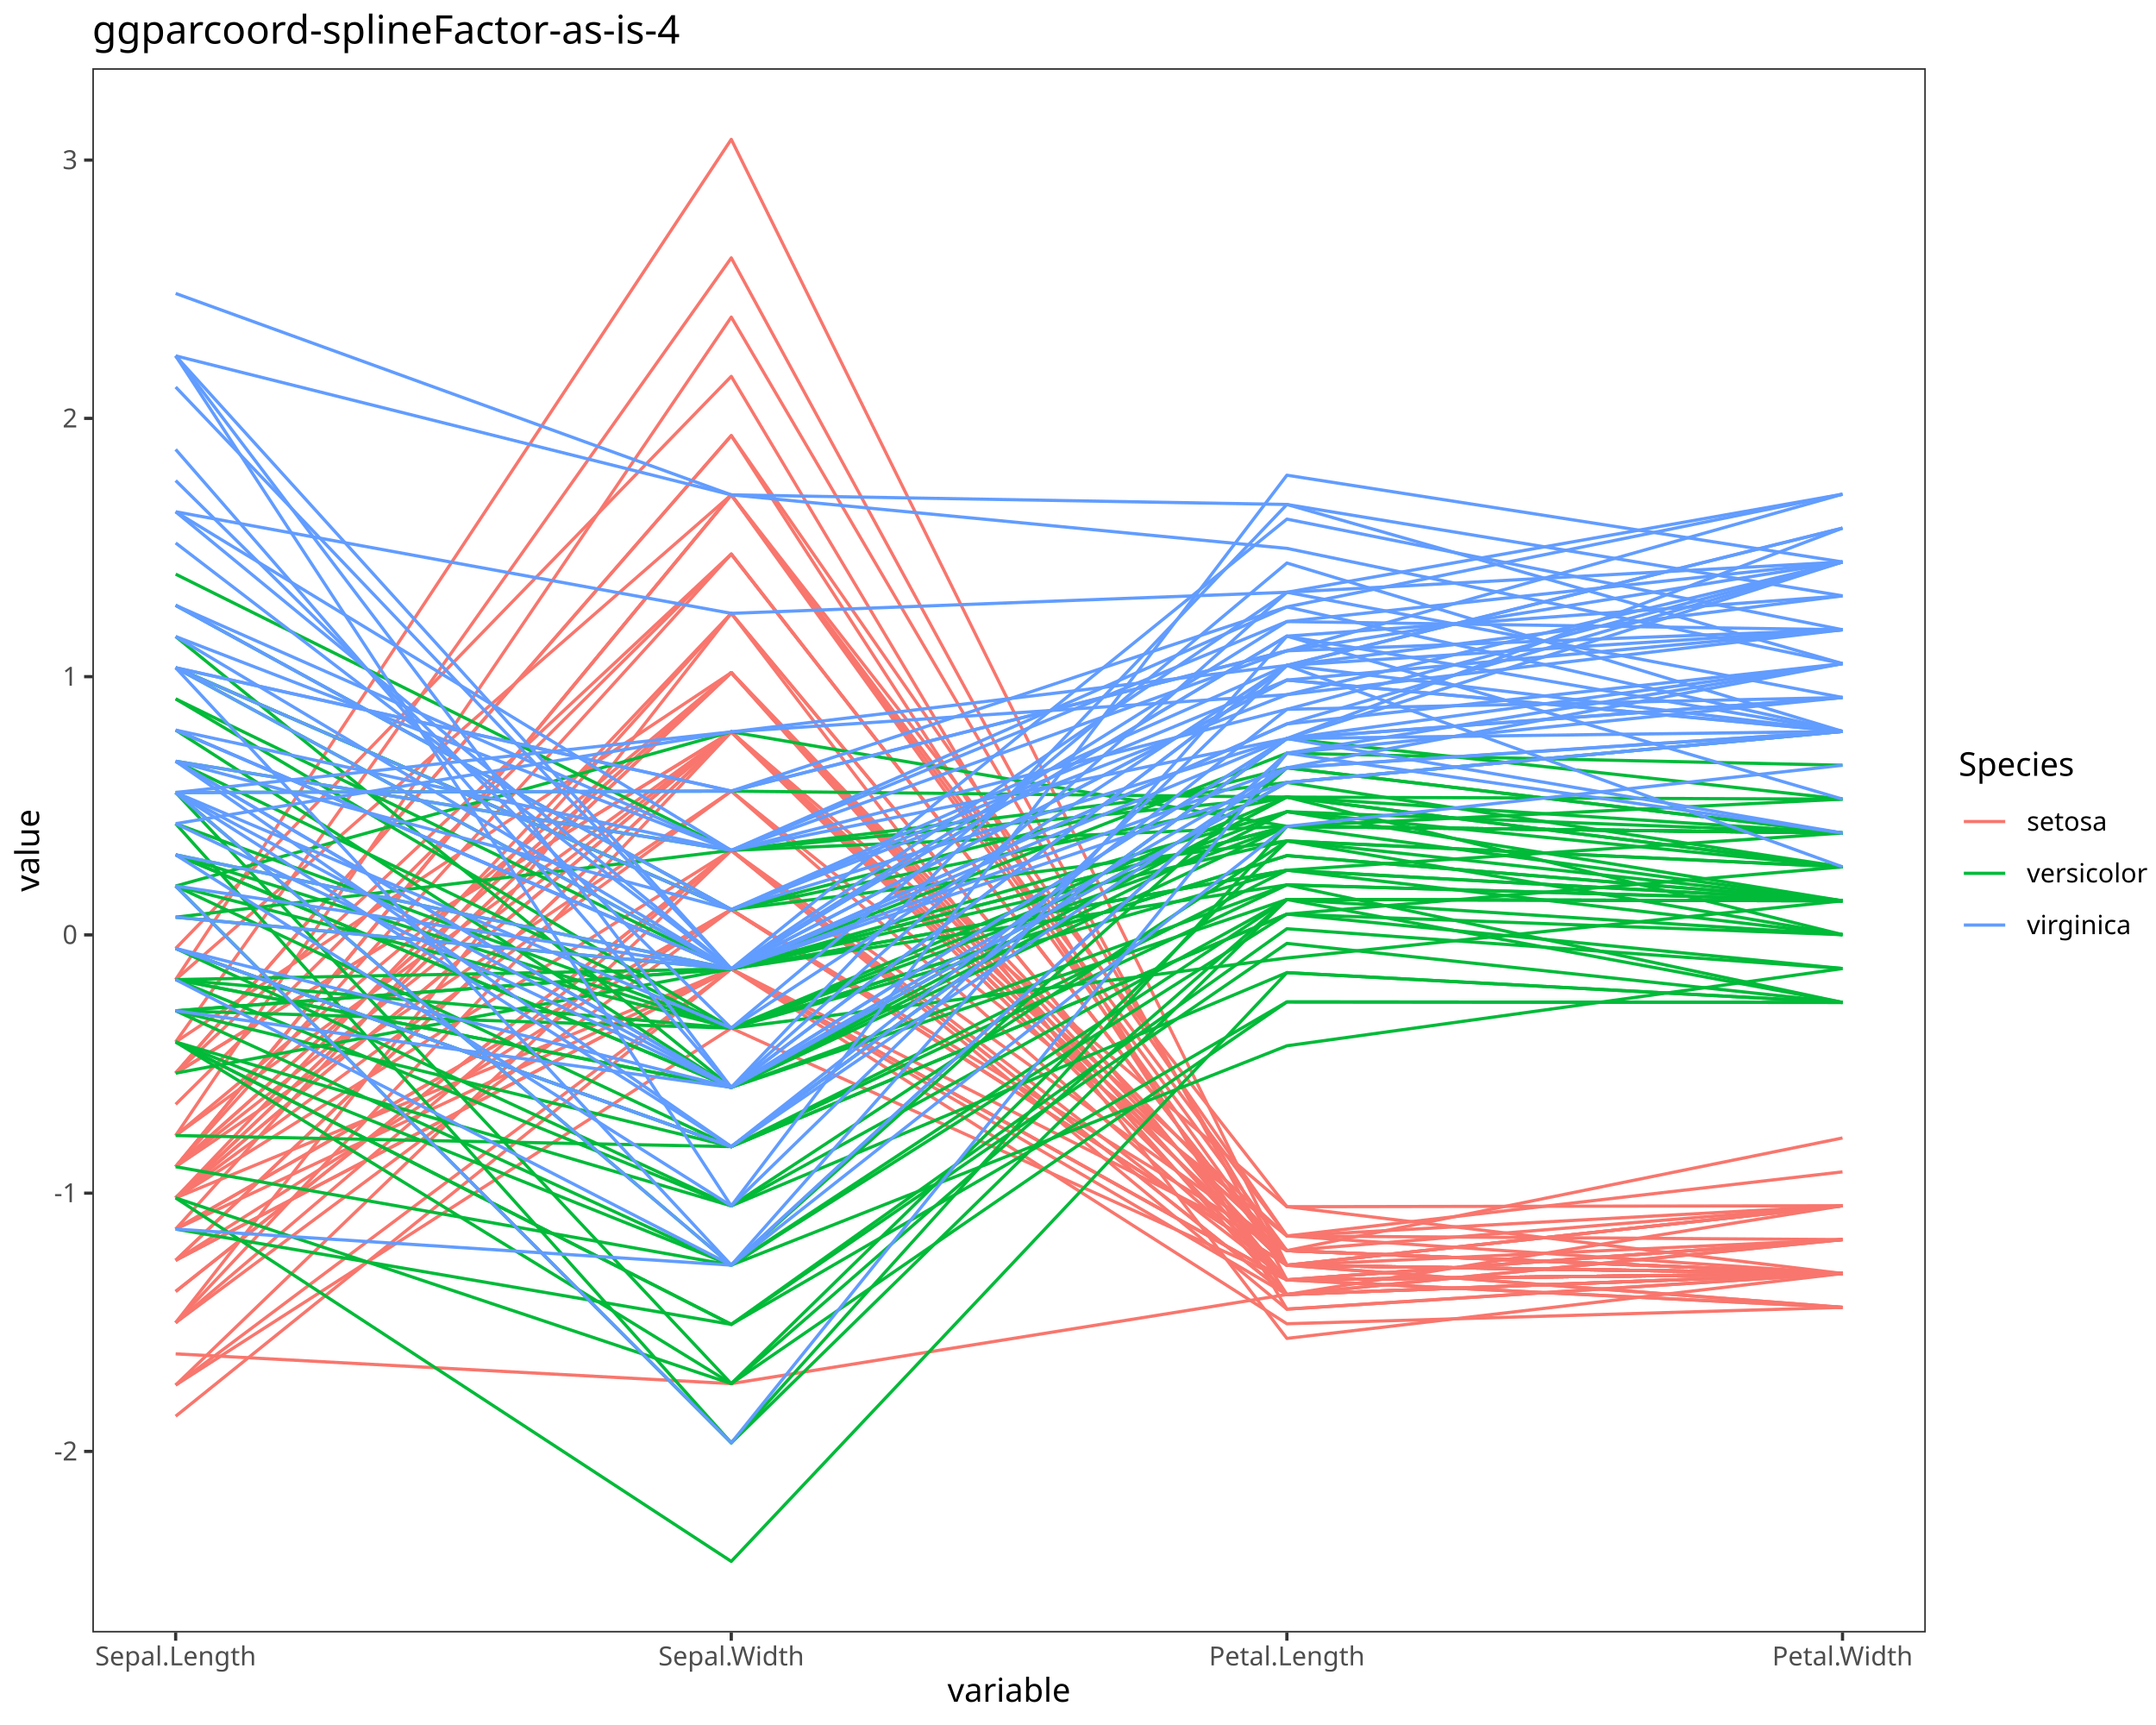
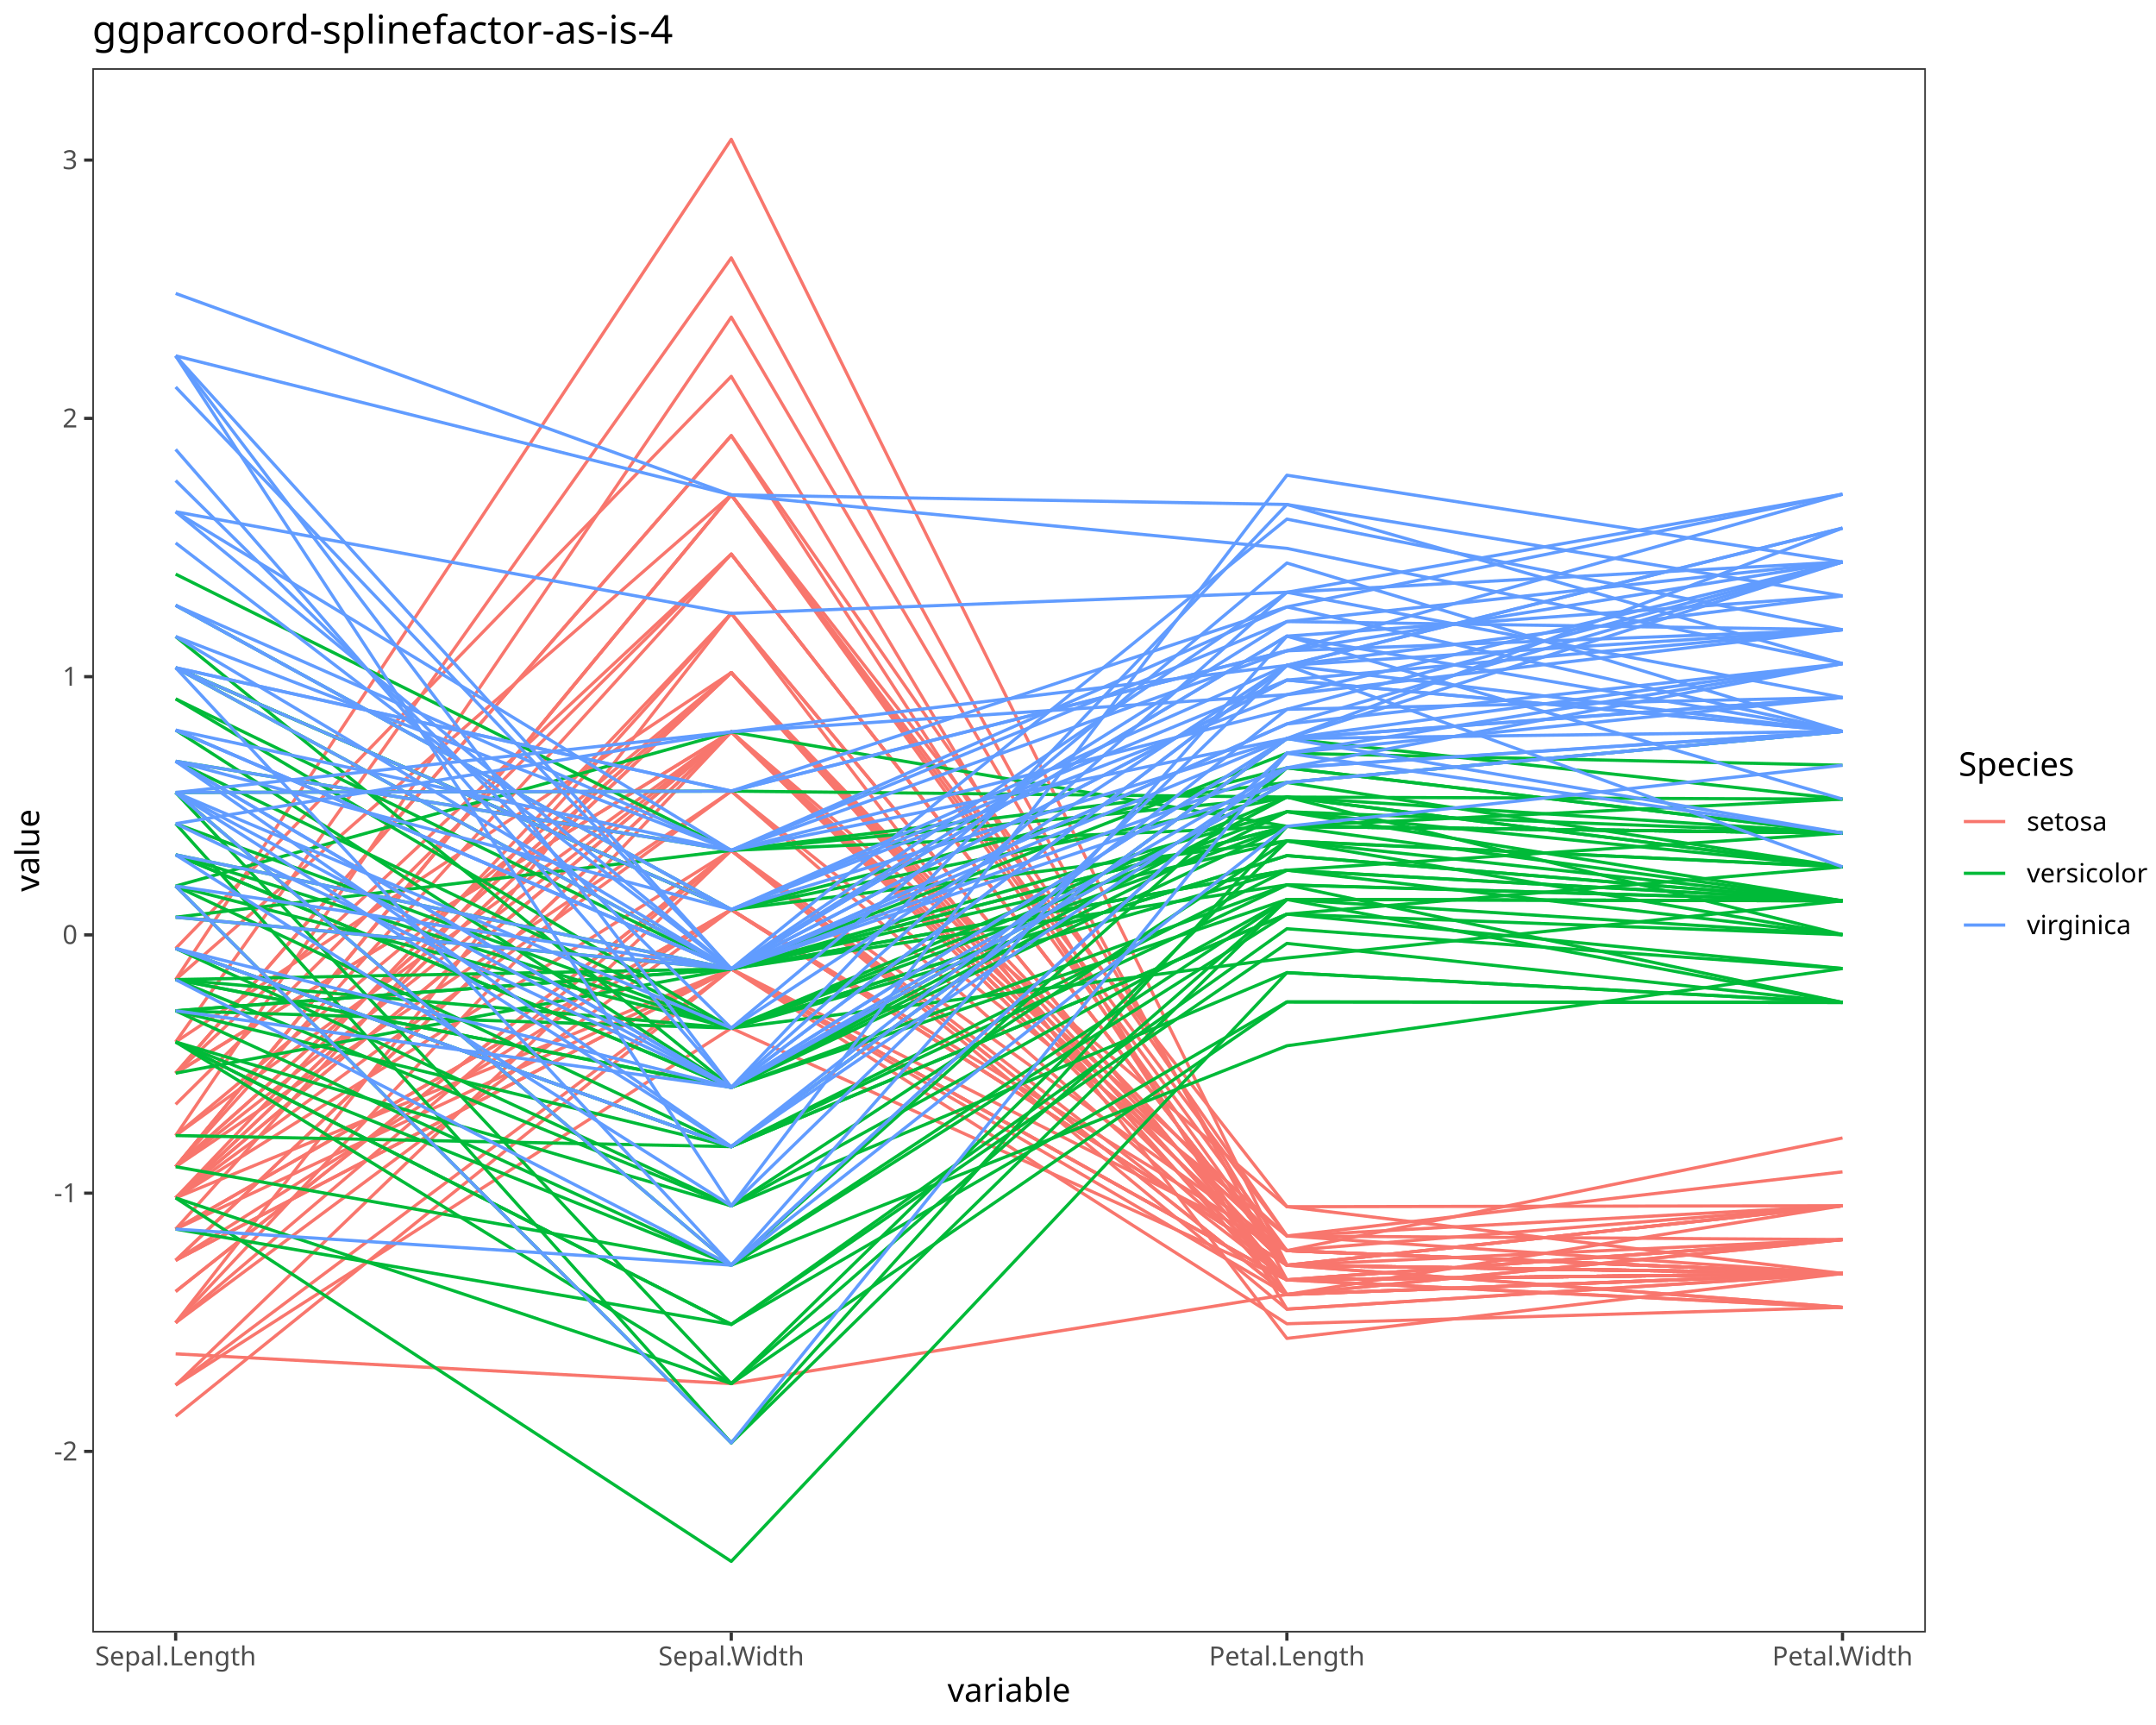
<svg xmlns="http://www.w3.org/2000/svg" class="svglite" data-engine-version="2.0" width="720.00pt" height="576.00pt" viewBox="0 0 720.00 576.00">
  <defs>
    <style type="text/css">
    .svglite line, .svglite polyline, .svglite polygon, .svglite path, .svglite rect, .svglite circle {
      fill: none;
      stroke: #000000;
      stroke-linecap: round;
      stroke-linejoin: round;
      stroke-miterlimit: 10.00;
    }
  </style>
  </defs>
  <rect width="100%" height="100%" style="stroke: none; fill: #FFFFFF;" />
  <defs>
    <clipPath id="cpMC4wMHw3MjAuMDB8MC4wMHw1NzYuMDA=">
      <rect x="0.00" y="0.00" width="720.00" height="576.00" />
    </clipPath>
  </defs>
  <g clip-path="url(#cpMC4wMHw3MjAuMDB8MC4wMHw1NzYuMDA=)">
    <rect x="0.00" y="0.00" width="720.00" height="576.00" style="stroke-width: 1.07; stroke: #FFFFFF; fill: #FFFFFF;" />
  </g>
  <defs>
    <clipPath id="cpMzAuODN8NjQzLjE0fDIyLjc4fDU0NS4xMQ==">
      <rect x="30.83" y="22.78" width="612.31" height="522.33" />
    </clipPath>
  </defs>
  <g clip-path="url(#cpMzAuODN8NjQzLjE0fDIyLjc4fDU0NS4xMQ==)">
    <rect x="30.83" y="22.78" width="612.31" height="522.33" style="stroke-width: 1.07; stroke: none; fill: #FFFFFF;" />
    <polyline points="58.66,389.59 244.21,224.59 429.76,427.37 615.31,425.24 " style="stroke-width: 1.07; stroke: #F8766D; stroke-linecap: butt;" />
    <polyline points="58.66,410.42 244.21,323.52 429.76,427.37 615.31,425.24 " style="stroke-width: 1.07; stroke: #F8766D; stroke-linecap: butt;" />
    <polyline points="58.66,431.24 244.21,283.95 429.76,432.25 615.31,425.24 " style="stroke-width: 1.07; stroke: #F8766D; stroke-linecap: butt;" />
    <polyline points="58.66,441.66 244.21,303.73 429.76,422.48 615.31,425.24 " style="stroke-width: 1.07; stroke: #F8766D; stroke-linecap: butt;" />
    <polyline points="58.66,400.00 244.21,204.81 429.76,427.37 615.31,425.24 " style="stroke-width: 1.07; stroke: #F8766D; stroke-linecap: butt;" />
    <polyline points="58.66,358.34 244.21,145.45 429.76,412.71 615.31,402.61 " style="stroke-width: 1.07; stroke: #F8766D; stroke-linecap: butt;" />
    <polyline points="58.66,441.66 244.21,244.38 429.76,427.37 615.31,413.92 " style="stroke-width: 1.07; stroke: #F8766D; stroke-linecap: butt;" />
    <polyline points="58.66,400.00 244.21,244.38 429.76,422.48 615.31,425.24 " style="stroke-width: 1.07; stroke: #F8766D; stroke-linecap: butt;" />
    <polyline points="58.66,462.49 244.21,343.30 429.76,427.37 615.31,425.24 " style="stroke-width: 1.07; stroke: #F8766D; stroke-linecap: butt;" />
    <polyline points="58.66,410.42 244.21,303.73 429.76,422.48 615.31,436.55 " style="stroke-width: 1.07; stroke: #F8766D; stroke-linecap: butt;" />
    <polyline points="58.66,358.34 244.21,185.02 429.76,422.48 615.31,425.24 " style="stroke-width: 1.07; stroke: #F8766D; stroke-linecap: butt;" />
    <polyline points="58.66,420.83 244.21,244.38 429.76,417.60 615.31,425.24 " style="stroke-width: 1.07; stroke: #F8766D; stroke-linecap: butt;" />
    <polyline points="58.66,420.83 244.21,323.52 429.76,427.37 615.31,436.55 " style="stroke-width: 1.07; stroke: #F8766D; stroke-linecap: butt;" />
    <polyline points="58.66,472.90 244.21,323.52 429.76,442.02 615.31,436.55 " style="stroke-width: 1.07; stroke: #F8766D; stroke-linecap: butt;" />
    <polyline points="58.66,316.69 244.21,125.67 429.76,437.14 615.31,425.24 " style="stroke-width: 1.07; stroke: #F8766D; stroke-linecap: butt;" />
    <polyline points="58.66,327.10 244.21,46.53 429.76,422.48 615.31,402.61 " style="stroke-width: 1.07; stroke: #F8766D; stroke-linecap: butt;" />
    <polyline points="58.66,358.34 244.21,145.45 429.76,432.25 615.31,402.61 " style="stroke-width: 1.07; stroke: #F8766D; stroke-linecap: butt;" />
    <polyline points="58.66,389.59 244.21,224.59 429.76,427.37 615.31,413.92 " style="stroke-width: 1.07; stroke: #F8766D; stroke-linecap: butt;" />
    <polyline points="58.66,327.10 244.21,165.24 429.76,412.71 615.31,413.92 " style="stroke-width: 1.07; stroke: #F8766D; stroke-linecap: butt;" />
    <polyline points="58.66,389.59 244.21,165.24 429.76,422.48 615.31,413.92 " style="stroke-width: 1.07; stroke: #F8766D; stroke-linecap: butt;" />
    <polyline points="58.66,358.34 244.21,244.38 429.76,412.71 615.31,425.24 " style="stroke-width: 1.07; stroke: #F8766D; stroke-linecap: butt;" />
    <polyline points="58.66,389.59 244.21,185.02 429.76,422.48 615.31,402.61 " style="stroke-width: 1.07; stroke: #F8766D; stroke-linecap: butt;" />
    <polyline points="58.66,441.66 244.21,204.81 429.76,446.91 615.31,425.24 " style="stroke-width: 1.07; stroke: #F8766D; stroke-linecap: butt;" />
    <polyline points="58.66,389.59 244.21,264.16 429.76,412.71 615.31,391.30 " style="stroke-width: 1.07; stroke: #F8766D; stroke-linecap: butt;" />
    <polyline points="58.66,420.83 244.21,244.38 429.76,402.94 615.31,425.24 " style="stroke-width: 1.07; stroke: #F8766D; stroke-linecap: butt;" />
    <polyline points="58.66,400.00 244.21,323.52 429.76,417.60 615.31,425.24 " style="stroke-width: 1.07; stroke: #F8766D; stroke-linecap: butt;" />
    <polyline points="58.66,400.00 244.21,244.38 429.76,417.60 615.31,402.61 " style="stroke-width: 1.07; stroke: #F8766D; stroke-linecap: butt;" />
    <polyline points="58.66,379.17 244.21,224.59 429.76,422.48 615.31,425.24 " style="stroke-width: 1.07; stroke: #F8766D; stroke-linecap: butt;" />
    <polyline points="58.66,379.17 244.21,244.38 429.76,427.37 615.31,425.24 " style="stroke-width: 1.07; stroke: #F8766D; stroke-linecap: butt;" />
    <polyline points="58.66,431.24 244.21,283.95 429.76,417.60 615.31,425.24 " style="stroke-width: 1.07; stroke: #F8766D; stroke-linecap: butt;" />
    <polyline points="58.66,420.83 244.21,303.73 429.76,417.60 615.31,425.24 " style="stroke-width: 1.07; stroke: #F8766D; stroke-linecap: butt;" />
    <polyline points="58.66,358.34 244.21,244.38 429.76,422.48 615.31,402.61 " style="stroke-width: 1.07; stroke: #F8766D; stroke-linecap: butt;" />
    <polyline points="58.66,379.17 244.21,105.88 429.76,422.48 615.31,436.55 " style="stroke-width: 1.07; stroke: #F8766D; stroke-linecap: butt;" />
    <polyline points="58.66,347.93 244.21,86.10 429.76,427.37 615.31,425.24 " style="stroke-width: 1.07; stroke: #F8766D; stroke-linecap: butt;" />
    <polyline points="58.66,410.42 244.21,303.73 429.76,422.48 615.31,425.24 " style="stroke-width: 1.07; stroke: #F8766D; stroke-linecap: butt;" />
    <polyline points="58.66,400.00 244.21,283.95 429.76,437.14 615.31,425.24 " style="stroke-width: 1.07; stroke: #F8766D; stroke-linecap: butt;" />
    <polyline points="58.66,347.93 244.21,224.59 429.76,432.25 615.31,425.24 " style="stroke-width: 1.07; stroke: #F8766D; stroke-linecap: butt;" />
    <polyline points="58.66,410.42 244.21,204.81 429.76,427.37 615.31,436.55 " style="stroke-width: 1.07; stroke: #F8766D; stroke-linecap: butt;" />
    <polyline points="58.66,462.49 244.21,323.52 429.76,432.25 615.31,425.24 " style="stroke-width: 1.07; stroke: #F8766D; stroke-linecap: butt;" />
    <polyline points="58.66,389.59 244.21,244.38 429.76,422.48 615.31,425.24 " style="stroke-width: 1.07; stroke: #F8766D; stroke-linecap: butt;" />
    <polyline points="58.66,400.00 244.21,224.59 429.76,432.25 615.31,413.92 " style="stroke-width: 1.07; stroke: #F8766D; stroke-linecap: butt;" />
    <polyline points="58.66,452.07 244.21,462.01 429.76,432.25 615.31,413.92 " style="stroke-width: 1.07; stroke: #F8766D; stroke-linecap: butt;" />
    <polyline points="58.66,462.49 244.21,283.95 429.76,432.25 615.31,425.24 " style="stroke-width: 1.07; stroke: #F8766D; stroke-linecap: butt;" />
    <polyline points="58.66,400.00 244.21,224.59 429.76,417.60 615.31,379.98 " style="stroke-width: 1.07; stroke: #F8766D; stroke-linecap: butt;" />
    <polyline points="58.66,389.59 244.21,165.24 429.76,402.94 615.31,402.61 " style="stroke-width: 1.07; stroke: #F8766D; stroke-linecap: butt;" />
    <polyline points="58.66,420.83 244.21,323.52 429.76,427.37 615.31,413.92 " style="stroke-width: 1.07; stroke: #F8766D; stroke-linecap: butt;" />
    <polyline points="58.66,389.59 244.21,165.24 429.76,417.60 615.31,425.24 " style="stroke-width: 1.07; stroke: #F8766D; stroke-linecap: butt;" />
    <polyline points="58.66,441.66 244.21,283.95 429.76,427.37 615.31,425.24 " style="stroke-width: 1.07; stroke: #F8766D; stroke-linecap: butt;" />
    <polyline points="58.66,368.76 244.21,185.02 429.76,422.48 615.31,425.24 " style="stroke-width: 1.07; stroke: #F8766D; stroke-linecap: butt;" />
    <polyline points="58.66,400.00 244.21,264.16 429.76,427.37 615.31,425.24 " style="stroke-width: 1.07; stroke: #F8766D; stroke-linecap: butt;" />
    <polyline points="58.66,191.72 244.21,283.95 429.76,266.16 615.31,289.47 " style="stroke-width: 1.07; stroke: #00BA38; stroke-linecap: butt;" />
    <polyline points="58.66,254.20 244.21,283.95 429.76,275.93 615.31,278.16 " style="stroke-width: 1.07; stroke: #00BA38; stroke-linecap: butt;" />
    <polyline points="58.66,202.13 244.21,303.73 429.76,256.39 615.31,278.16 " style="stroke-width: 1.07; stroke: #00BA38; stroke-linecap: butt;" />
    <polyline points="58.66,347.93 244.21,462.01 429.76,300.35 615.31,300.79 " style="stroke-width: 1.07; stroke: #00BA38; stroke-linecap: butt;" />
    <polyline points="58.66,243.79 244.21,363.09 429.76,271.04 615.31,278.16 " style="stroke-width: 1.07; stroke: #00BA38; stroke-linecap: butt;" />
    <polyline points="58.66,327.10 244.21,363.09 429.76,275.93 615.31,300.79 " style="stroke-width: 1.07; stroke: #00BA38; stroke-linecap: butt;" />
    <polyline points="58.66,264.62 244.21,264.16 429.76,266.16 615.31,266.84 " style="stroke-width: 1.07; stroke: #00BA38; stroke-linecap: butt;" />
    <polyline points="58.66,410.42 244.21,442.23 429.76,334.55 615.31,334.73 " style="stroke-width: 1.07; stroke: #00BA38; stroke-linecap: butt;" />
    <polyline points="58.66,233.37 244.21,343.30 429.76,271.04 615.31,300.79 " style="stroke-width: 1.07; stroke: #00BA38; stroke-linecap: butt;" />
    <polyline points="58.66,379.17 244.21,382.87 429.76,305.24 615.31,289.47 " style="stroke-width: 1.07; stroke: #00BA38; stroke-linecap: butt;" />
    <polyline points="58.66,400.00 244.21,521.37 429.76,324.78 615.31,334.73 " style="stroke-width: 1.07; stroke: #00BA38; stroke-linecap: butt;" />
    <polyline points="58.66,306.27 244.21,323.52 429.76,290.58 615.31,278.16 " style="stroke-width: 1.07; stroke: #00BA38; stroke-linecap: butt;" />
    <polyline points="58.66,295.86 244.21,481.80 429.76,300.35 615.31,334.73 " style="stroke-width: 1.07; stroke: #00BA38; stroke-linecap: butt;" />
    <polyline points="58.66,285.44 244.21,343.30 429.76,266.16 615.31,289.47 " style="stroke-width: 1.07; stroke: #00BA38; stroke-linecap: butt;" />
    <polyline points="58.66,337.52 244.21,343.30 429.76,319.89 615.31,300.79 " style="stroke-width: 1.07; stroke: #00BA38; stroke-linecap: butt;" />
    <polyline points="58.66,222.96 244.21,303.73 429.76,280.81 615.31,289.47 " style="stroke-width: 1.07; stroke: #00BA38; stroke-linecap: butt;" />
    <polyline points="58.66,337.52 244.21,323.52 429.76,275.93 615.31,278.16 " style="stroke-width: 1.07; stroke: #00BA38; stroke-linecap: butt;" />
    <polyline points="58.66,316.69 244.21,382.87 429.76,295.47 615.31,334.73 " style="stroke-width: 1.07; stroke: #00BA38; stroke-linecap: butt;" />
    <polyline points="58.66,275.03 244.21,481.80 429.76,275.93 615.31,278.16 " style="stroke-width: 1.07; stroke: #00BA38; stroke-linecap: butt;" />
    <polyline points="58.66,337.52 244.21,422.44 429.76,305.24 615.31,323.41 " style="stroke-width: 1.07; stroke: #00BA38; stroke-linecap: butt;" />
    <polyline points="58.66,306.27 244.21,283.95 429.76,261.27 615.31,244.22 " style="stroke-width: 1.07; stroke: #00BA38; stroke-linecap: butt;" />
    <polyline points="58.66,285.44 244.21,363.09 429.76,300.35 615.31,300.79 " style="stroke-width: 1.07; stroke: #00BA38; stroke-linecap: butt;" />
    <polyline points="58.66,264.62 244.21,422.44 429.76,256.39 615.31,278.16 " style="stroke-width: 1.07; stroke: #00BA38; stroke-linecap: butt;" />
    <polyline points="58.66,285.44 244.21,363.09 429.76,266.16 615.31,312.10 " style="stroke-width: 1.07; stroke: #00BA38; stroke-linecap: butt;" />
    <polyline points="58.66,254.20 244.21,343.30 429.76,285.70 615.31,300.79 " style="stroke-width: 1.07; stroke: #00BA38; stroke-linecap: butt;" />
    <polyline points="58.66,233.37 244.21,323.52 429.76,280.81 615.31,289.47 " style="stroke-width: 1.07; stroke: #00BA38; stroke-linecap: butt;" />
    <polyline points="58.66,212.55 244.21,363.09 429.76,261.27 615.31,289.47 " style="stroke-width: 1.07; stroke: #00BA38; stroke-linecap: butt;" />
    <polyline points="58.66,222.96 244.21,323.52 429.76,251.50 615.31,255.53 " style="stroke-width: 1.07; stroke: #00BA38; stroke-linecap: butt;" />
    <polyline points="58.66,295.86 244.21,343.30 429.76,275.93 615.31,278.16 " style="stroke-width: 1.07; stroke: #00BA38; stroke-linecap: butt;" />
    <polyline points="58.66,327.10 244.21,402.66 429.76,324.78 615.31,334.73 " style="stroke-width: 1.07; stroke: #00BA38; stroke-linecap: butt;" />
    <polyline points="58.66,347.93 244.21,442.23 429.76,310.12 615.31,323.41 " style="stroke-width: 1.07; stroke: #00BA38; stroke-linecap: butt;" />
    <polyline points="58.66,347.93 244.21,442.23 429.76,315.01 615.31,334.73 " style="stroke-width: 1.07; stroke: #00BA38; stroke-linecap: butt;" />
    <polyline points="58.66,316.69 244.21,382.87 429.76,305.24 615.31,312.10 " style="stroke-width: 1.07; stroke: #00BA38; stroke-linecap: butt;" />
    <polyline points="58.66,295.86 244.21,382.87 429.76,246.62 615.31,266.84 " style="stroke-width: 1.07; stroke: #00BA38; stroke-linecap: butt;" />
    <polyline points="58.66,358.34 244.21,323.52 429.76,275.93 615.31,278.16 " style="stroke-width: 1.07; stroke: #00BA38; stroke-linecap: butt;" />
    <polyline points="58.66,295.86 244.21,244.38 429.76,275.93 615.31,266.84 " style="stroke-width: 1.07; stroke: #00BA38; stroke-linecap: butt;" />
    <polyline points="58.66,222.96 244.21,303.73 429.76,266.16 615.31,278.16 " style="stroke-width: 1.07; stroke: #00BA38; stroke-linecap: butt;" />
    <polyline points="58.66,264.62 244.21,462.01 429.76,280.81 615.31,300.79 " style="stroke-width: 1.07; stroke: #00BA38; stroke-linecap: butt;" />
    <polyline points="58.66,337.52 244.21,323.52 429.76,295.47 615.31,300.79 " style="stroke-width: 1.07; stroke: #00BA38; stroke-linecap: butt;" />
    <polyline points="58.66,347.93 244.21,422.44 429.76,300.35 615.31,300.79 " style="stroke-width: 1.07; stroke: #00BA38; stroke-linecap: butt;" />
    <polyline points="58.66,347.93 244.21,402.66 429.76,280.81 615.31,312.10 " style="stroke-width: 1.07; stroke: #00BA38; stroke-linecap: butt;" />
    <polyline points="58.66,285.44 244.21,323.52 429.76,271.04 615.31,289.47 " style="stroke-width: 1.07; stroke: #00BA38; stroke-linecap: butt;" />
    <polyline points="58.66,316.69 244.21,402.66 429.76,300.35 615.31,312.10 " style="stroke-width: 1.07; stroke: #00BA38; stroke-linecap: butt;" />
    <polyline points="58.66,400.00 244.21,462.01 429.76,334.55 615.31,334.73 " style="stroke-width: 1.07; stroke: #00BA38; stroke-linecap: butt;" />
    <polyline points="58.66,337.52 244.21,382.87 429.76,290.58 615.31,300.79 " style="stroke-width: 1.07; stroke: #00BA38; stroke-linecap: butt;" />
    <polyline points="58.66,327.10 244.21,323.52 429.76,290.58 615.31,312.10 " style="stroke-width: 1.07; stroke: #00BA38; stroke-linecap: butt;" />
    <polyline points="58.66,327.10 244.21,343.30 429.76,290.58 615.31,300.79 " style="stroke-width: 1.07; stroke: #00BA38; stroke-linecap: butt;" />
    <polyline points="58.66,275.03 244.21,343.30 429.76,285.70 615.31,300.79 " style="stroke-width: 1.07; stroke: #00BA38; stroke-linecap: butt;" />
    <polyline points="58.66,389.59 244.21,422.44 429.76,349.20 615.31,323.41 " style="stroke-width: 1.07; stroke: #00BA38; stroke-linecap: butt;" />
    <polyline points="58.66,327.10 244.21,363.09 429.76,295.47 615.31,300.79 " style="stroke-width: 1.07; stroke: #00BA38; stroke-linecap: butt;" />
    <polyline points="58.66,264.62 244.21,264.16 429.76,202.65 615.31,165.02 " style="stroke-width: 1.07; stroke: #619CFF; stroke-linecap: butt;" />
    <polyline points="58.66,316.69 244.21,382.87 429.76,246.62 615.31,232.90 " style="stroke-width: 1.07; stroke: #619CFF; stroke-linecap: butt;" />
    <polyline points="58.66,181.30 244.21,323.52 429.76,207.54 615.31,210.28 " style="stroke-width: 1.07; stroke: #619CFF; stroke-linecap: butt;" />
    <polyline points="58.66,264.62 244.21,343.30 429.76,222.19 615.31,244.22 " style="stroke-width: 1.07; stroke: #619CFF; stroke-linecap: butt;" />
    <polyline points="58.66,243.79 244.21,323.52 429.76,212.42 615.31,198.96 " style="stroke-width: 1.07; stroke: #619CFF; stroke-linecap: butt;" />
    <polyline points="58.66,129.23 244.21,323.52 429.76,173.34 615.31,210.28 " style="stroke-width: 1.07; stroke: #619CFF; stroke-linecap: butt;" />
    <polyline points="58.66,410.42 244.21,422.44 429.76,275.93 615.31,255.53 " style="stroke-width: 1.07; stroke: #619CFF; stroke-linecap: butt;" />
    <polyline points="58.66,160.47 244.21,343.30 429.76,188.00 615.31,244.22 " style="stroke-width: 1.07; stroke: #619CFF; stroke-linecap: butt;" />
    <polyline points="58.66,222.96 244.21,422.44 429.76,212.42 615.31,244.22 " style="stroke-width: 1.07; stroke: #619CFF; stroke-linecap: butt;" />
    <polyline points="58.66,170.89 244.21,204.81 429.76,197.77 615.31,165.02 " style="stroke-width: 1.07; stroke: #619CFF; stroke-linecap: butt;" />
    <polyline points="58.66,243.79 244.21,283.95 429.76,246.62 615.31,221.59 " style="stroke-width: 1.07; stroke: #619CFF; stroke-linecap: butt;" />
    <polyline points="58.66,254.20 244.21,382.87 429.76,236.85 615.31,232.90 " style="stroke-width: 1.07; stroke: #619CFF; stroke-linecap: butt;" />
    <polyline points="58.66,212.55 244.21,323.52 429.76,227.08 615.31,210.28 " style="stroke-width: 1.07; stroke: #619CFF; stroke-linecap: butt;" />
    <polyline points="58.66,327.10 244.21,422.44 429.76,251.50 615.31,221.59 " style="stroke-width: 1.07; stroke: #619CFF; stroke-linecap: butt;" />
    <polyline points="58.66,316.69 244.21,363.09 429.76,246.62 615.31,176.34 " style="stroke-width: 1.07; stroke: #619CFF; stroke-linecap: butt;" />
    <polyline points="58.66,254.20 244.21,283.95 429.76,236.85 615.31,187.65 " style="stroke-width: 1.07; stroke: #619CFF; stroke-linecap: butt;" />
    <polyline points="58.66,243.79 244.21,323.52 429.76,227.08 615.31,244.22 " style="stroke-width: 1.07; stroke: #619CFF; stroke-linecap: butt;" />
    <polyline points="58.66,118.82 244.21,165.24 429.76,168.45 615.31,198.96 " style="stroke-width: 1.07; stroke: #619CFF; stroke-linecap: butt;" />
    <polyline points="58.66,118.82 244.21,402.66 429.76,158.68 615.31,187.65 " style="stroke-width: 1.07; stroke: #619CFF; stroke-linecap: butt;" />
    <polyline points="58.66,295.86 244.21,481.80 429.76,251.50 615.31,278.16 " style="stroke-width: 1.07; stroke: #619CFF; stroke-linecap: butt;" />
    <polyline points="58.66,202.13 244.21,283.95 429.76,217.31 615.31,187.65 " style="stroke-width: 1.07; stroke: #619CFF; stroke-linecap: butt;" />
    <polyline points="58.66,337.52 244.21,363.09 429.76,256.39 615.31,221.59 " style="stroke-width: 1.07; stroke: #619CFF; stroke-linecap: butt;" />
    <polyline points="58.66,118.82 244.21,363.09 429.76,168.45 615.31,221.59 " style="stroke-width: 1.07; stroke: #619CFF; stroke-linecap: butt;" />
    <polyline points="58.66,264.62 244.21,382.87 429.76,256.39 615.31,244.22 " style="stroke-width: 1.07; stroke: #619CFF; stroke-linecap: butt;" />
    <polyline points="58.66,222.96 244.21,264.16 429.76,217.31 615.31,210.28 " style="stroke-width: 1.07; stroke: #619CFF; stroke-linecap: butt;" />
    <polyline points="58.66,170.89 244.21,283.95 429.76,202.65 615.31,244.22 " style="stroke-width: 1.07; stroke: #619CFF; stroke-linecap: butt;" />
    <polyline points="58.66,275.03 244.21,363.09 429.76,261.27 615.31,244.22 " style="stroke-width: 1.07; stroke: #619CFF; stroke-linecap: butt;" />
    <polyline points="58.66,285.44 244.21,323.52 429.76,256.39 615.31,244.22 " style="stroke-width: 1.07; stroke: #619CFF; stroke-linecap: butt;" />
    <polyline points="58.66,254.20 244.21,363.09 429.76,222.19 615.31,210.28 " style="stroke-width: 1.07; stroke: #619CFF; stroke-linecap: butt;" />
    <polyline points="58.66,170.89 244.21,323.52 429.76,212.42 615.31,266.84 " style="stroke-width: 1.07; stroke: #619CFF; stroke-linecap: butt;" />
    <polyline points="58.66,150.06 244.21,363.09 429.76,197.77 615.31,232.90 " style="stroke-width: 1.07; stroke: #619CFF; stroke-linecap: butt;" />
    <polyline points="58.66,97.99 244.21,165.24 429.76,183.11 615.31,221.59 " style="stroke-width: 1.07; stroke: #619CFF; stroke-linecap: butt;" />
    <polyline points="58.66,254.20 244.21,363.09 429.76,222.19 615.31,198.96 " style="stroke-width: 1.07; stroke: #619CFF; stroke-linecap: butt;" />
    <polyline points="58.66,264.62 244.21,363.09 429.76,246.62 615.31,278.16 " style="stroke-width: 1.07; stroke: #619CFF; stroke-linecap: butt;" />
    <polyline points="58.66,285.44 244.21,402.66 429.76,222.19 615.31,289.47 " style="stroke-width: 1.07; stroke: #619CFF; stroke-linecap: butt;" />
    <polyline points="58.66,118.82 244.21,323.52 429.76,197.77 615.31,187.65 " style="stroke-width: 1.07; stroke: #619CFF; stroke-linecap: butt;" />
    <polyline points="58.66,264.62 244.21,244.38 429.76,222.19 615.31,176.34 " style="stroke-width: 1.07; stroke: #619CFF; stroke-linecap: butt;" />
    <polyline points="58.66,254.20 244.21,303.73 429.76,227.08 615.31,244.22 " style="stroke-width: 1.07; stroke: #619CFF; stroke-linecap: butt;" />
    <polyline points="58.66,295.86 244.21,323.52 429.76,261.27 615.31,244.22 " style="stroke-width: 1.07; stroke: #619CFF; stroke-linecap: butt;" />
    <polyline points="58.66,202.13 244.21,303.73 429.76,231.96 615.31,210.28 " style="stroke-width: 1.07; stroke: #619CFF; stroke-linecap: butt;" />
    <polyline points="58.66,222.96 244.21,303.73 429.76,222.19 615.31,176.34 " style="stroke-width: 1.07; stroke: #619CFF; stroke-linecap: butt;" />
    <polyline points="58.66,202.13 244.21,303.73 429.76,246.62 615.31,187.65 " style="stroke-width: 1.07; stroke: #619CFF; stroke-linecap: butt;" />
    <polyline points="58.66,316.69 244.21,382.87 429.76,246.62 615.31,232.90 " style="stroke-width: 1.07; stroke: #619CFF; stroke-linecap: butt;" />
    <polyline points="58.66,212.55 244.21,283.95 429.76,207.54 615.31,187.65 " style="stroke-width: 1.07; stroke: #619CFF; stroke-linecap: butt;" />
    <polyline points="58.66,222.96 244.21,264.16 429.76,217.31 615.31,165.02 " style="stroke-width: 1.07; stroke: #619CFF; stroke-linecap: butt;" />
    <polyline points="58.66,222.96 244.21,323.52 429.76,241.73 615.31,187.65 " style="stroke-width: 1.07; stroke: #619CFF; stroke-linecap: butt;" />
    <polyline points="58.66,264.62 244.21,422.44 429.76,251.50 615.31,232.90 " style="stroke-width: 1.07; stroke: #619CFF; stroke-linecap: butt;" />
    <polyline points="58.66,243.79 244.21,323.52 429.76,241.73 615.31,221.59 " style="stroke-width: 1.07; stroke: #619CFF; stroke-linecap: butt;" />
    <polyline points="58.66,275.03 244.21,244.38 429.76,231.96 615.31,187.65 " style="stroke-width: 1.07; stroke: #619CFF; stroke-linecap: butt;" />
    <polyline points="58.66,306.27 244.21,323.52 429.76,246.62 615.31,244.22 " style="stroke-width: 1.07; stroke: #619CFF; stroke-linecap: butt;" />
    <rect x="30.83" y="22.78" width="612.31" height="522.33" style="stroke-width: 1.07; stroke: #333333;" />
  </g>
  <g clip-path="url(#cpMC4wMHw3MjAuMDB8MC4wMHw1NzYuMDA=)">
    <text x="25.90" y="487.68" text-anchor="end" style="font-size: 8.80px; fill: #4D4D4D; font-family: sans;" textLength="7.82px" lengthAdjust="spacingAndGlyphs">-2</text>
    <text x="25.90" y="401.44" text-anchor="end" style="font-size: 8.80px; fill: #4D4D4D; font-family: sans;" textLength="7.82px" lengthAdjust="spacingAndGlyphs">-1</text>
    <text x="25.90" y="315.20" text-anchor="end" style="font-size: 8.80px; fill: #4D4D4D; font-family: sans;" textLength="4.89px" lengthAdjust="spacingAndGlyphs">0</text>
    <text x="25.90" y="228.97" text-anchor="end" style="font-size: 8.80px; fill: #4D4D4D; font-family: sans;" textLength="4.89px" lengthAdjust="spacingAndGlyphs">1</text>
    <text x="25.90" y="142.73" text-anchor="end" style="font-size: 8.80px; fill: #4D4D4D; font-family: sans;" textLength="4.89px" lengthAdjust="spacingAndGlyphs">2</text>
    <text x="25.90" y="56.49" text-anchor="end" style="font-size: 8.80px; fill: #4D4D4D; font-family: sans;" textLength="4.89px" lengthAdjust="spacingAndGlyphs">3</text>
    <polyline points="28.09,484.65 30.83,484.65 " style="stroke-width: 1.07; stroke: #333333; stroke-linecap: butt;" />
    <polyline points="28.09,398.41 30.83,398.41 " style="stroke-width: 1.07; stroke: #333333; stroke-linecap: butt;" />
    <polyline points="28.09,312.17 30.83,312.17 " style="stroke-width: 1.07; stroke: #333333; stroke-linecap: butt;" />
    <polyline points="28.09,225.94 30.83,225.94 " style="stroke-width: 1.07; stroke: #333333; stroke-linecap: butt;" />
    <polyline points="28.09,139.70 30.83,139.70 " style="stroke-width: 1.07; stroke: #333333; stroke-linecap: butt;" />
    <polyline points="28.09,53.46 30.83,53.46 " style="stroke-width: 1.07; stroke: #333333; stroke-linecap: butt;" />
    <polyline points="58.66,547.85 58.66,545.11 " style="stroke-width: 1.07; stroke: #333333; stroke-linecap: butt;" />
    <polyline points="244.21,547.85 244.21,545.11 " style="stroke-width: 1.07; stroke: #333333; stroke-linecap: butt;" />
    <polyline points="429.76,547.85 429.76,545.11 " style="stroke-width: 1.07; stroke: #333333; stroke-linecap: butt;" />
    <polyline points="615.31,547.85 615.31,545.11 " style="stroke-width: 1.07; stroke: #333333; stroke-linecap: butt;" />
    <text x="58.66" y="556.10" text-anchor="middle" style="font-size: 8.80px; fill: #4D4D4D; font-family: sans;" textLength="51.87px" lengthAdjust="spacingAndGlyphs">Sepal.Length</text>
    <text x="244.21" y="556.10" text-anchor="middle" style="font-size: 8.80px; fill: #4D4D4D; font-family: sans;" textLength="47.45px" lengthAdjust="spacingAndGlyphs">Sepal.Width</text>
    <text x="429.76" y="556.10" text-anchor="middle" style="font-size: 8.80px; fill: #4D4D4D; font-family: sans;" textLength="49.42px" lengthAdjust="spacingAndGlyphs">Petal.Length</text>
    <text x="615.31" y="556.10" text-anchor="middle" style="font-size: 8.80px; fill: #4D4D4D; font-family: sans;" textLength="45.00px" lengthAdjust="spacingAndGlyphs">Petal.Width</text>
    <text x="336.98" y="568.24" text-anchor="middle" style="font-size: 11.00px; font-family: sans;" textLength="38.52px" lengthAdjust="spacingAndGlyphs">variable</text>
    <text transform="translate(13.05,283.95) rotate(-90)" text-anchor="middle" style="font-size: 11.00px; font-family: sans;" textLength="26.30px" lengthAdjust="spacingAndGlyphs">value</text>
    <rect x="654.10" y="250.36" width="60.42" height="67.17" style="stroke-width: 1.07; stroke: none; fill: #FFFFFF;" />
    <text x="654.10" y="259.07" style="font-size: 11.00px; font-family: sans;" textLength="39.14px" lengthAdjust="spacingAndGlyphs">Species</text>
    <rect x="654.10" y="265.69" width="17.28" height="17.28" style="stroke-width: 1.07; stroke: none; fill: #FFFFFF;" />
    <line x1="655.83" y1="274.33" x2="669.65" y2="274.33" style="stroke-width: 1.07; stroke: #F8766D; stroke-linecap: butt;" />
    <rect x="654.10" y="282.97" width="17.28" height="17.28" style="stroke-width: 1.07; stroke: none; fill: #FFFFFF;" />
    <line x1="655.83" y1="291.61" x2="669.65" y2="291.61" style="stroke-width: 1.07; stroke: #00BA38; stroke-linecap: butt;" />
    <rect x="654.10" y="300.25" width="17.28" height="17.28" style="stroke-width: 1.07; stroke: none; fill: #FFFFFF;" />
    <line x1="655.83" y1="308.89" x2="669.65" y2="308.89" style="stroke-width: 1.07; stroke: #619CFF; stroke-linecap: butt;" />
    <text x="676.86" y="277.36" style="font-size: 8.80px; font-family: sans;" textLength="25.94px" lengthAdjust="spacingAndGlyphs">setosa</text>
    <text x="676.86" y="294.64" style="font-size: 8.80px; font-family: sans;" textLength="37.66px" lengthAdjust="spacingAndGlyphs">versicolor</text>
    <text x="676.86" y="311.92" style="font-size: 8.80px; font-family: sans;" textLength="32.28px" lengthAdjust="spacingAndGlyphs">virginica</text>
-     <text x="30.83" y="14.56" style="font-size: 13.20px; font-family: sans;" textLength="187.10px" lengthAdjust="spacingAndGlyphs">ggparcoord-splineFactor-as-is-4</text>
+     <text x="30.83" y="14.56" style="font-size: 13.20px; font-family: sans;" textLength="182.71px" lengthAdjust="spacingAndGlyphs">ggparcoord-splinefactor-as-is-4</text>
  </g>
</svg>
